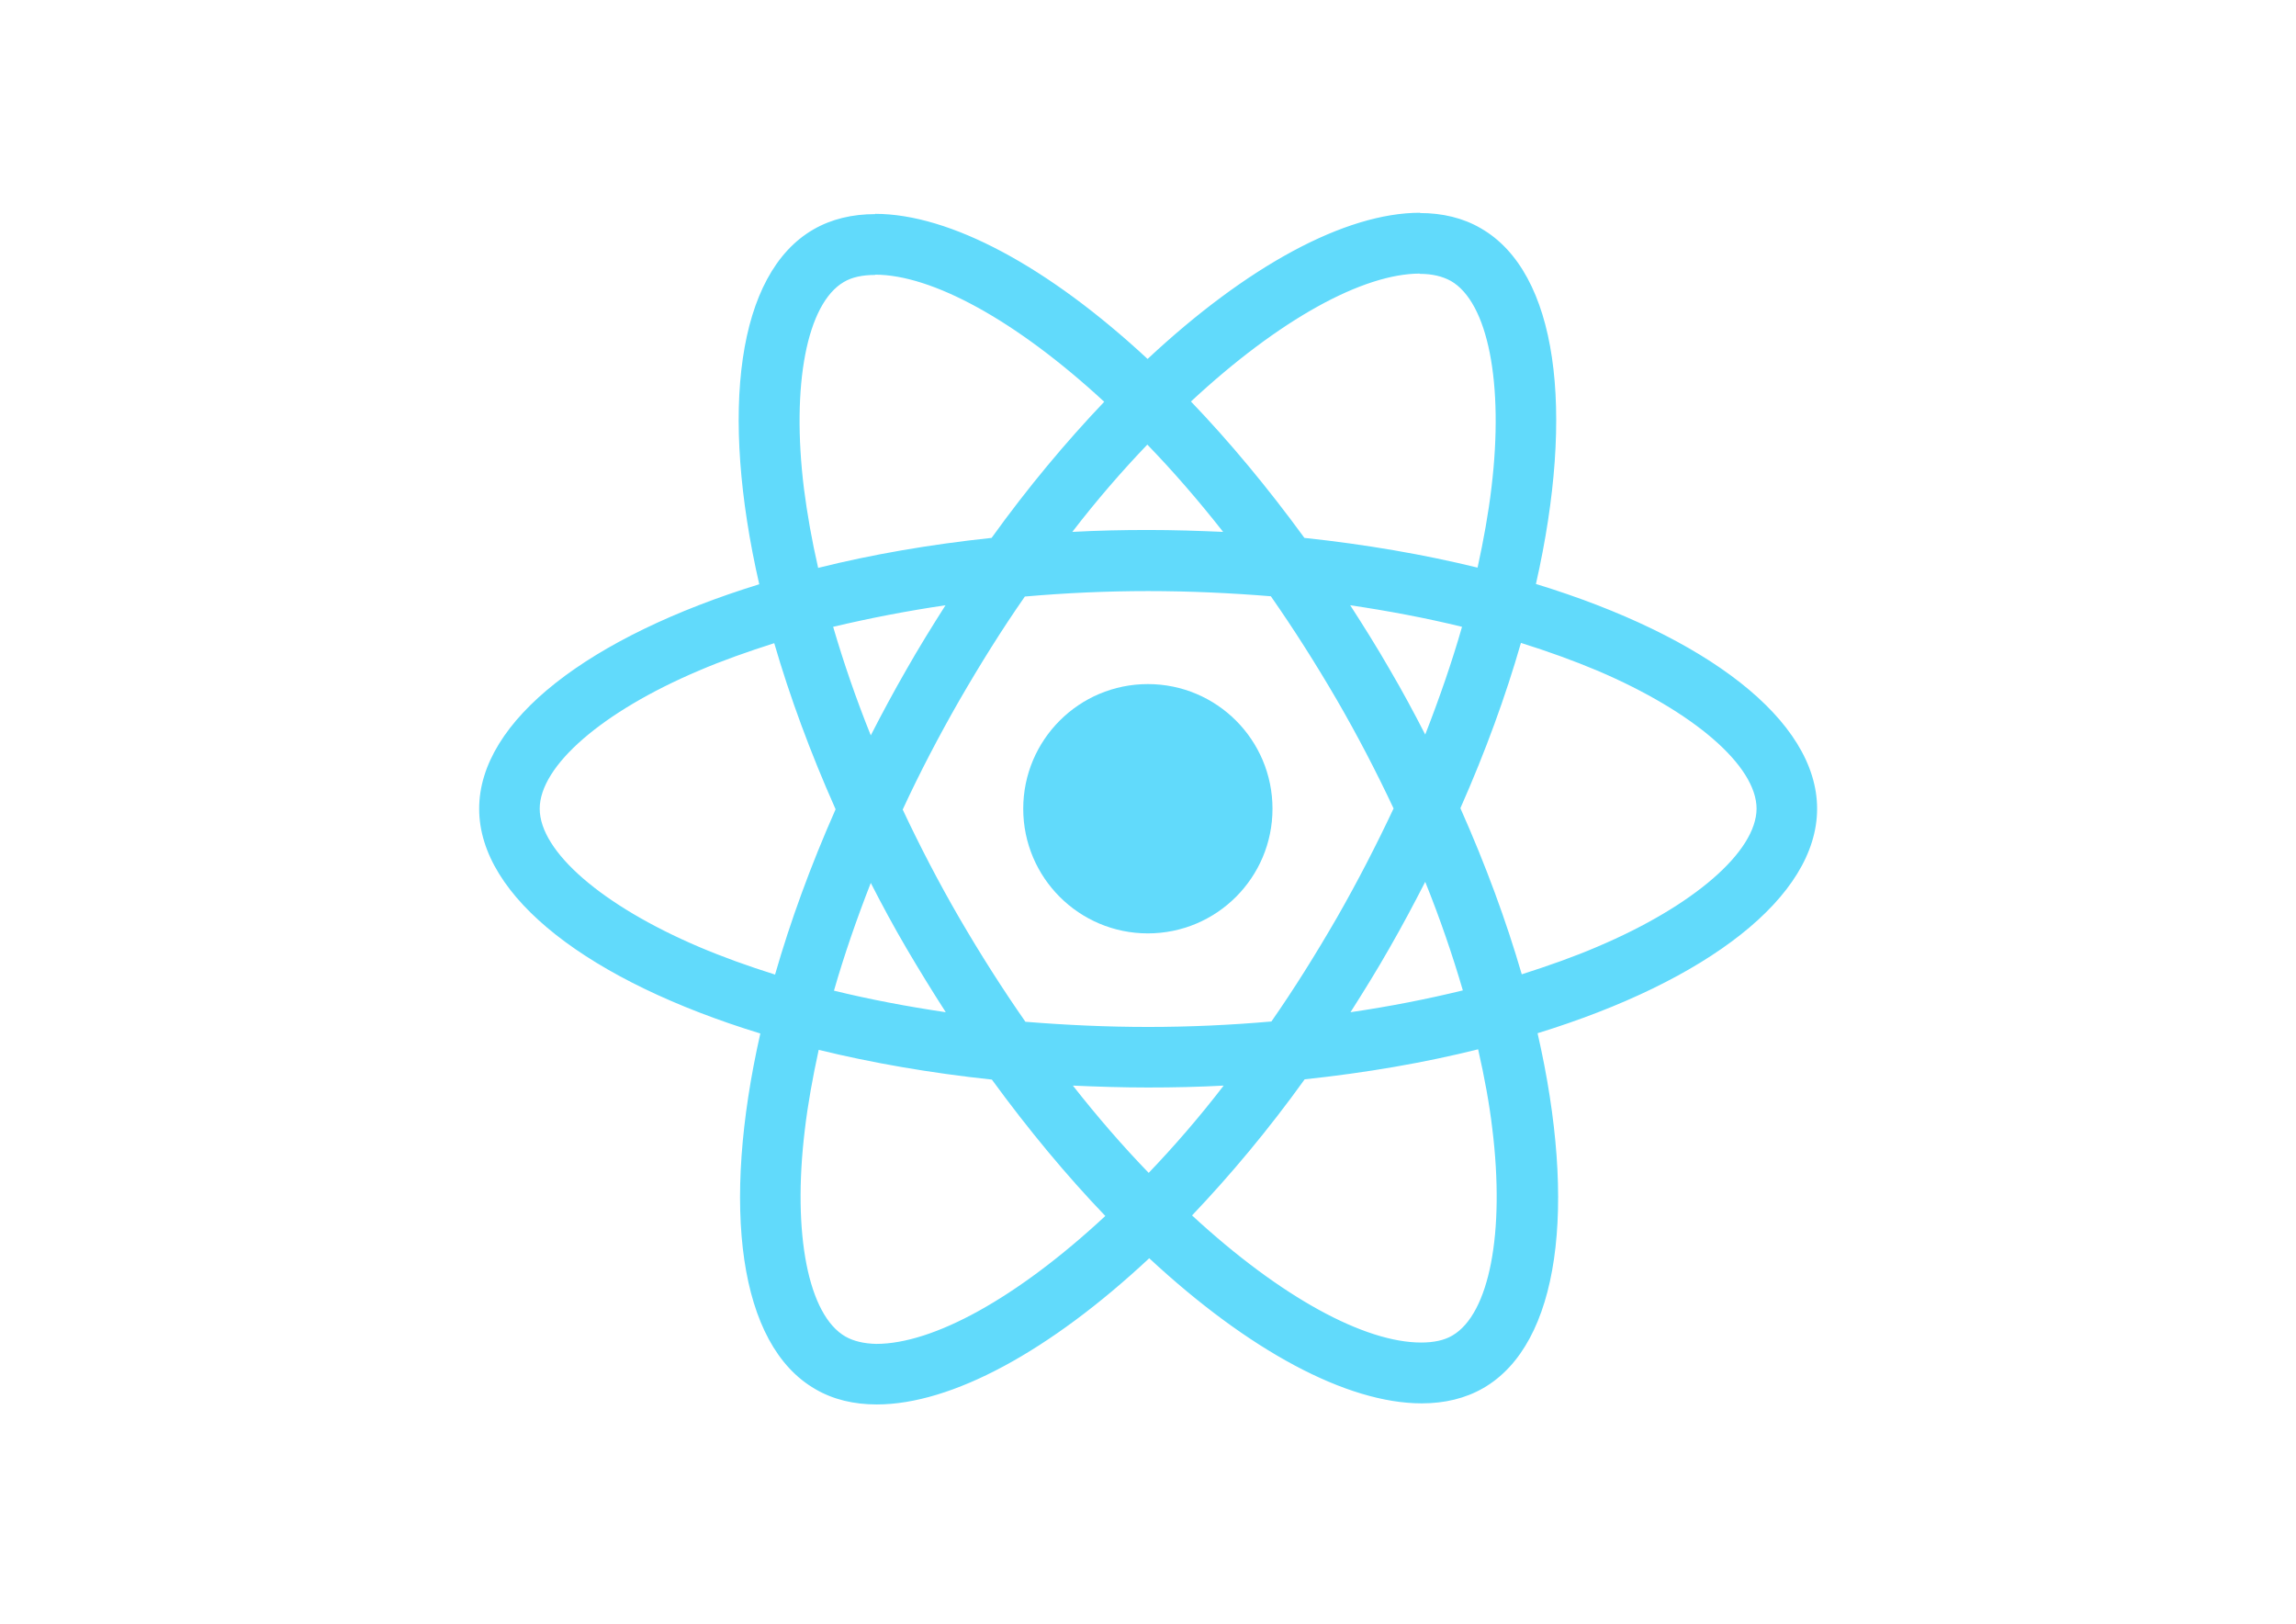
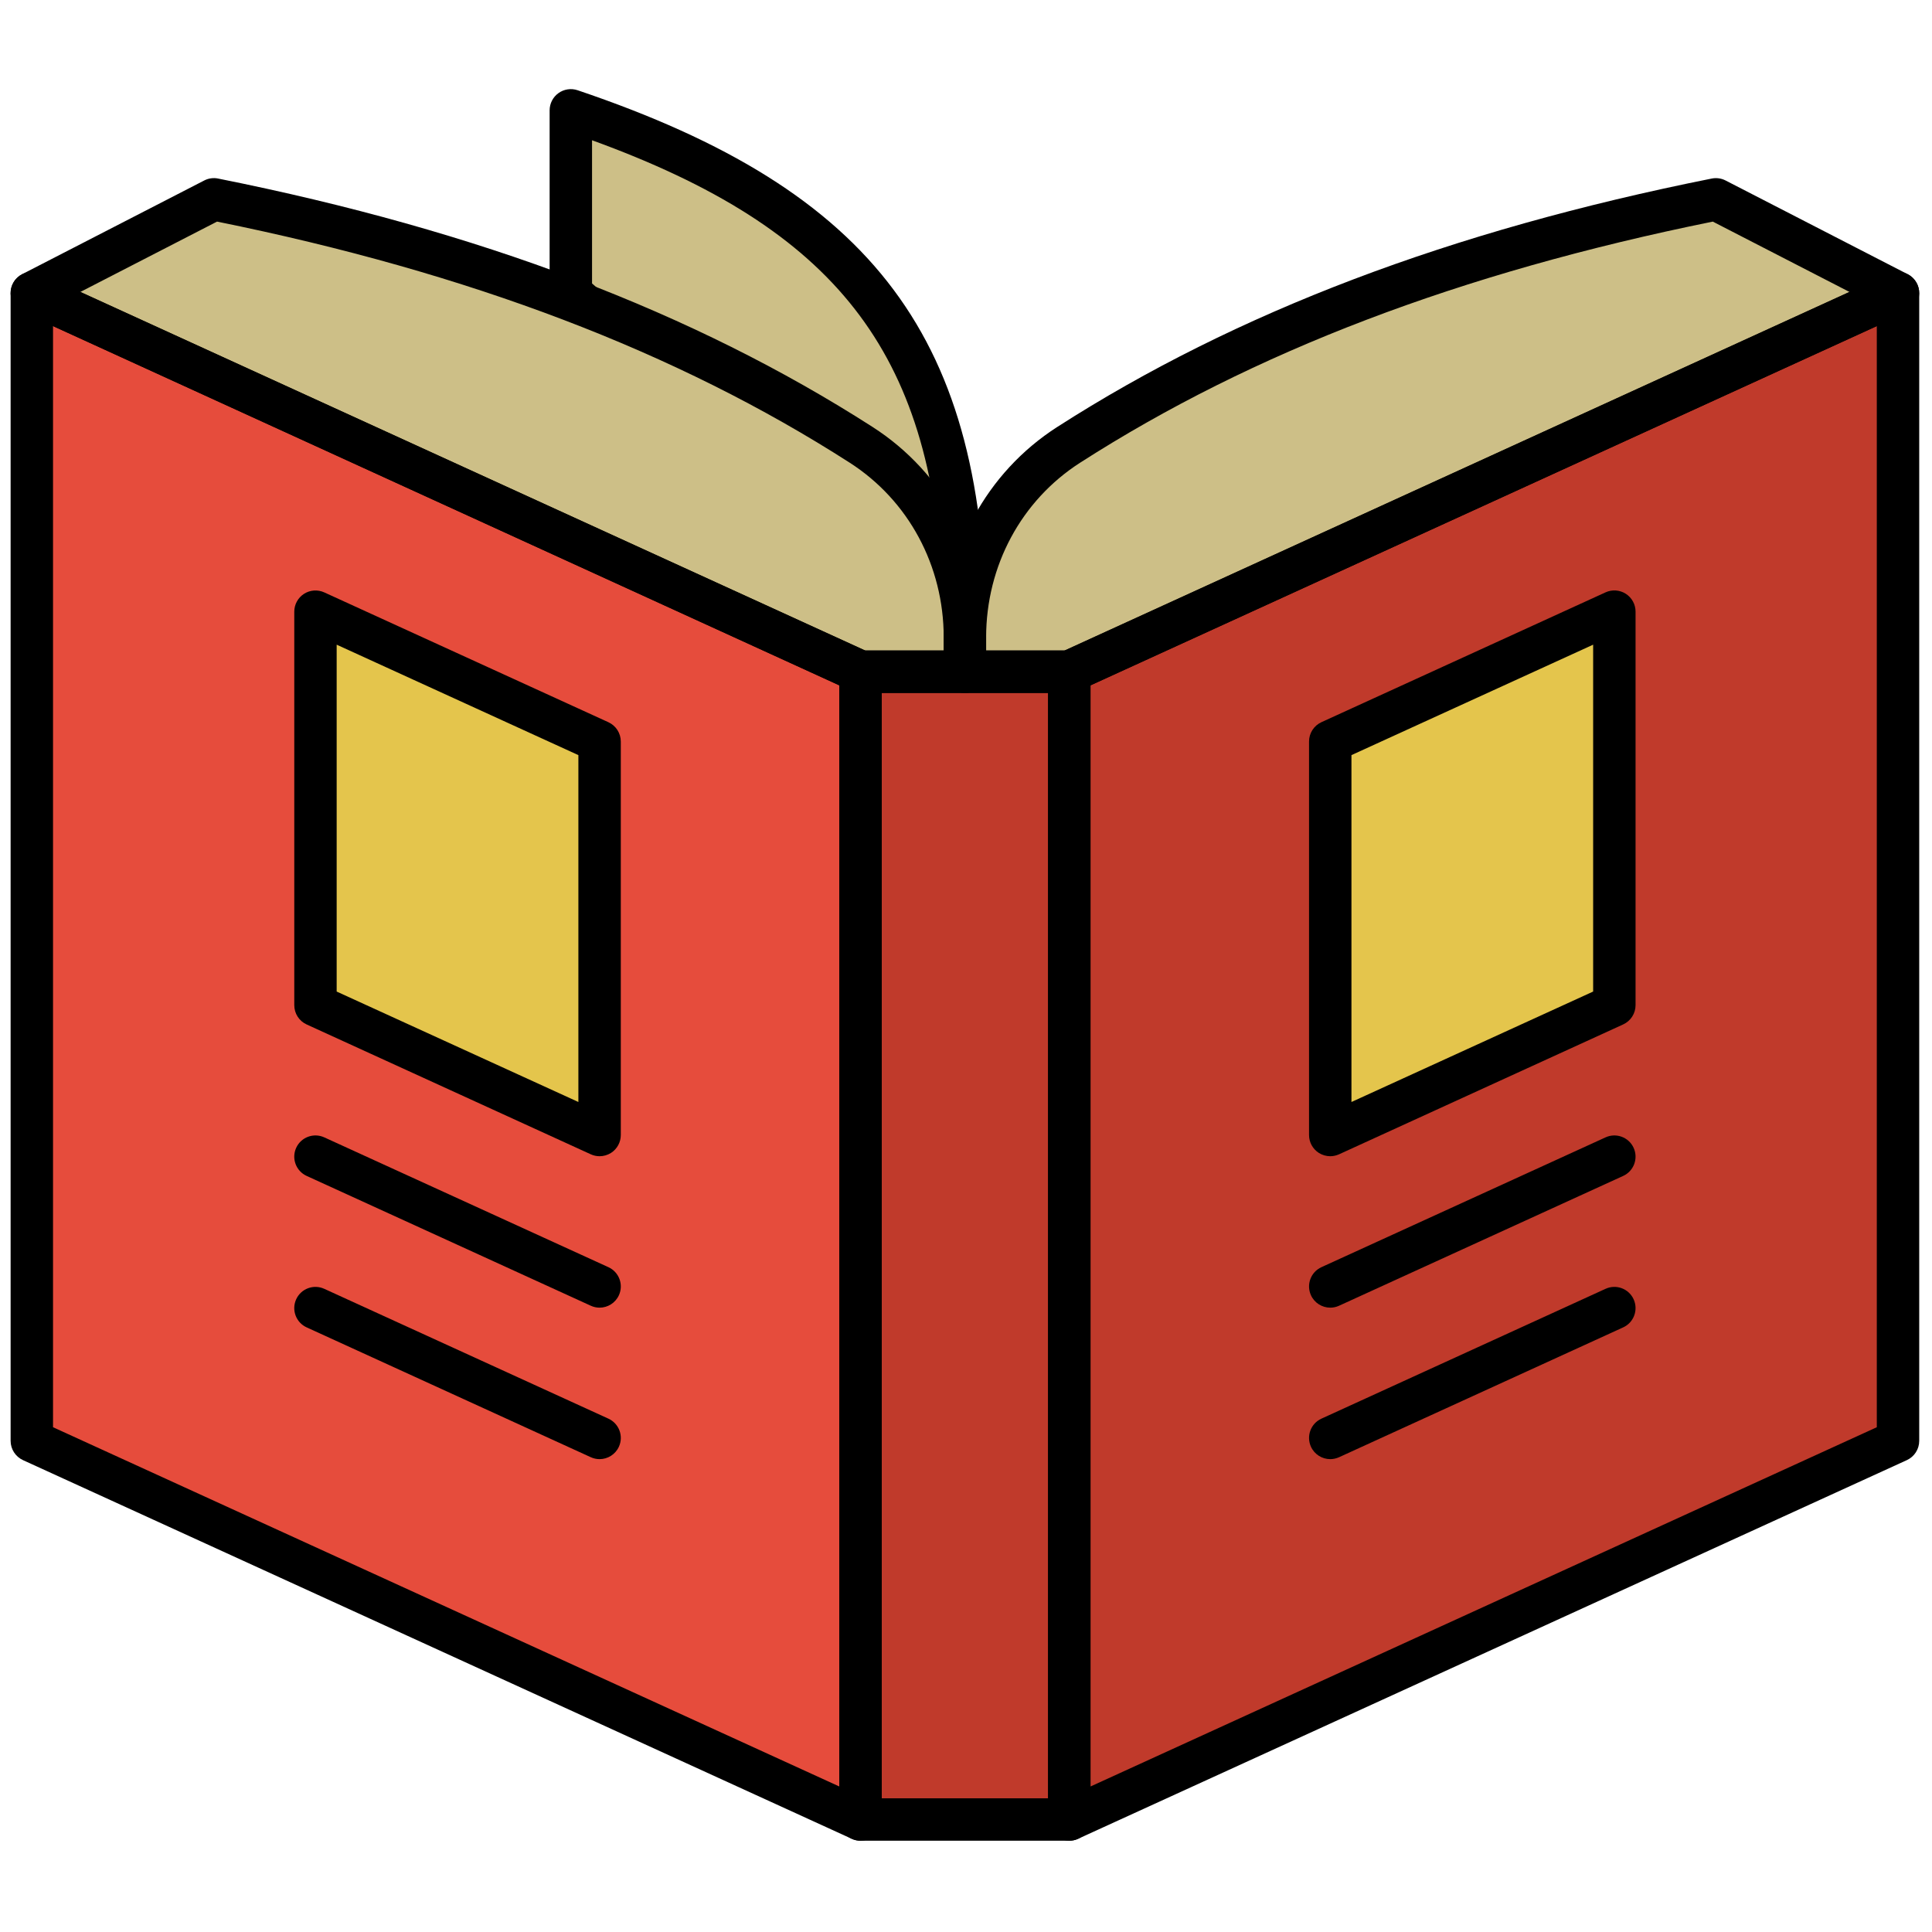
- <svg xmlns="http://www.w3.org/2000/svg" viewBox="0 0 841.9 595.3">
-   <g fill="#61DAFB">
-     <path d="M666.3 296.5c0-32.5-40.7-63.3-103.1-82.4 14.4-63.6 8-114.2-20.2-130.4-6.5-3.8-14.1-5.6-22.4-5.6v22.3c4.6 0 8.3.9 11.4 2.6 13.6 7.8 19.5 37.5 14.9 75.7-1.1 9.4-2.9 19.3-5.1 29.4-19.6-4.8-41-8.5-63.5-10.9-13.5-18.5-27.5-35.3-41.6-50 32.6-30.3 63.2-46.9 84-46.9V78c-27.5 0-63.5 19.6-99.9 53.6-36.4-33.8-72.4-53.2-99.9-53.2v22.3c20.7 0 51.4 16.5 84 46.6-14 14.7-28 31.4-41.3 49.9-22.6 2.4-44 6.1-63.6 11-2.3-10-4-19.7-5.2-29-4.7-38.2 1.1-67.9 14.6-75.8 3-1.8 6.9-2.6 11.5-2.6V78.5c-8.4 0-16 1.8-22.6 5.6-28.1 16.2-34.4 66.7-19.9 130.1-62.2 19.2-102.7 49.9-102.7 82.3 0 32.5 40.7 63.3 103.1 82.4-14.4 63.6-8 114.2 20.2 130.4 6.5 3.8 14.1 5.6 22.5 5.6 27.5 0 63.5-19.6 99.9-53.6 36.4 33.8 72.4 53.2 99.9 53.2 8.4 0 16-1.8 22.6-5.6 28.1-16.2 34.4-66.7 19.9-130.1 62-19.1 102.5-49.9 102.5-82.3zm-130.2-66.7c-3.7 12.9-8.3 26.2-13.5 39.5-4.1-8-8.4-16-13.1-24-4.6-8-9.5-15.8-14.4-23.4 14.2 2.1 27.9 4.7 41 7.9zm-45.8 106.5c-7.8 13.5-15.8 26.3-24.1 38.2-14.9 1.3-30 2-45.2 2-15.1 0-30.2-.7-45-1.9-8.3-11.9-16.4-24.6-24.2-38-7.6-13.1-14.5-26.4-20.8-39.8 6.2-13.4 13.2-26.8 20.7-39.9 7.8-13.5 15.8-26.3 24.1-38.2 14.9-1.3 30-2 45.2-2 15.1 0 30.2.7 45 1.9 8.3 11.9 16.4 24.6 24.2 38 7.6 13.1 14.5 26.4 20.8 39.8-6.3 13.4-13.2 26.8-20.7 39.9zm32.3-13c5.4 13.4 10 26.8 13.8 39.8-13.1 3.2-26.9 5.9-41.2 8 4.9-7.7 9.8-15.6 14.4-23.7 4.6-8 8.9-16.1 13-24.1zM421.2 430c-9.3-9.6-18.6-20.3-27.8-32 9 .4 18.2.7 27.5.7 9.4 0 18.7-.2 27.8-.7-9 11.7-18.3 22.4-27.5 32zm-74.4-58.9c-14.2-2.1-27.9-4.7-41-7.9 3.7-12.9 8.3-26.2 13.5-39.5 4.1 8 8.4 16 13.1 24 4.7 8 9.5 15.8 14.4 23.4zM420.7 163c9.3 9.6 18.6 20.3 27.8 32-9-.4-18.2-.7-27.5-.7-9.4 0-18.7.2-27.8.7 9-11.7 18.3-22.4 27.5-32zm-74 58.9c-4.9 7.7-9.8 15.6-14.4 23.7-4.6 8-8.9 16-13 24-5.4-13.4-10-26.8-13.8-39.8 13.1-3.1 26.9-5.8 41.2-7.9zm-90.5 125.2c-35.4-15.1-58.3-34.9-58.3-50.6 0-15.7 22.9-35.6 58.3-50.6 8.6-3.7 18-7 27.7-10.1 5.7 19.6 13.2 40 22.5 60.9-9.2 20.8-16.6 41.1-22.2 60.6-9.9-3.1-19.3-6.5-28-10.2zM310 490c-13.6-7.8-19.5-37.5-14.9-75.7 1.1-9.4 2.9-19.3 5.1-29.4 19.6 4.8 41 8.5 63.5 10.9 13.5 18.5 27.5 35.3 41.6 50-32.6 30.3-63.2 46.9-84 46.9-4.5-.1-8.3-1-11.3-2.7zm237.2-76.2c4.7 38.2-1.1 67.9-14.6 75.8-3 1.8-6.9 2.6-11.5 2.6-20.7 0-51.4-16.5-84-46.6 14-14.7 28-31.4 41.3-49.9 22.6-2.4 44-6.1 63.6-11 2.3 10.1 4.1 19.8 5.2 29.1zm38.5-66.7c-8.6 3.7-18 7-27.7 10.1-5.7-19.6-13.2-40-22.5-60.9 9.2-20.8 16.6-41.1 22.2-60.6 9.9 3.1 19.3 6.5 28.1 10.2 35.4 15.1 58.3 34.9 58.3 50.6-.1 15.7-23 35.6-58.4 50.6zM320.8 78.4z" />
-     <circle cx="420.9" cy="296.5" r="45.7" />
-     <path d="M520.5 78.1z" />
+ <svg xmlns="http://www.w3.org/2000/svg" version="1.1" width="256" height="256" viewBox="0 0 256 256" xml:space="preserve">
+   <defs>
+ </defs>
+   <g style="stroke: none; stroke-width: 0; stroke-dasharray: none; stroke-linecap: butt; stroke-linejoin: miter; stroke-miterlimit: 10; fill: none; fill-rule: nonzero; opacity: 1;" transform="translate(1.406593 1.406593) scale(2.81 2.81)">
+     <polygon points="89,67.44 49.92,85.3 49.92,31.17 89,13.32 " style="stroke: none; stroke-width: 1; stroke-dasharray: none; stroke-linecap: butt; stroke-linejoin: miter; stroke-miterlimit: 10; fill: rgb(192,58,43); fill-rule: nonzero; opacity: 1;" transform="  matrix(1 0 0 1 0 0) " />
+     <polygon points="1,67.44 40.08,85.3 40.08,31.17 1,13.32 " style="stroke: none; stroke-width: 1; stroke-dasharray: none; stroke-linecap: butt; stroke-linejoin: miter; stroke-miterlimit: 10; fill: rgb(230,76,60); fill-rule: nonzero; opacity: 1;" transform="  matrix(1 0 0 1 0 0) " />
+     <rect x="40.08" y="31.17" rx="0" ry="0" width="9.84" height="54.12" style="stroke: none; stroke-width: 1; stroke-dasharray: none; stroke-linecap: butt; stroke-linejoin: miter; stroke-miterlimit: 10; fill: rgb(192,58,43); fill-rule: nonzero; opacity: 1;" transform=" matrix(1 0 0 1 0 0) " />
+     <polygon points="75.62,46.9 62.23,53.02 62.23,34.46 75.62,28.34 " style="stroke: none; stroke-width: 1; stroke-dasharray: none; stroke-linecap: butt; stroke-linejoin: miter; stroke-miterlimit: 10; fill: rgb(228,197,76); fill-rule: nonzero; opacity: 1;" transform="  matrix(1 0 0 1 0 0) " />
+     <polygon points="14.38,46.9 27.77,53.02 27.77,34.46 14.38,28.34 " style="stroke: none; stroke-width: 1; stroke-dasharray: none; stroke-linecap: butt; stroke-linejoin: miter; stroke-miterlimit: 10; fill: rgb(228,197,76); fill-rule: nonzero; opacity: 1;" transform="  matrix(1 0 0 1 0 0) " />
+     <path d="M 62.227 54.021 c -0.188 0 -0.377 -0.054 -0.541 -0.158 c -0.286 -0.185 -0.459 -0.501 -0.459 -0.842 V 34.464 c 0 -0.392 0.229 -0.747 0.584 -0.91 l 13.397 -6.122 c 0.31 -0.141 0.669 -0.117 0.957 0.068 c 0.286 0.184 0.459 0.501 0.459 0.841 v 18.556 c 0 0.392 -0.229 0.747 -0.584 0.909 L 62.643 53.93 C 62.51 53.99 62.368 54.021 62.227 54.021 z M 63.227 35.107 v 16.357 l 11.397 -5.208 V 29.899 L 63.227 35.107 z M 75.624 46.898 h 0.01 H 75.624 z" style="stroke: none; stroke-width: 1; stroke-dasharray: none; stroke-linecap: butt; stroke-linejoin: miter; stroke-miterlimit: 10; fill: rgb(0,0,0); fill-rule: nonzero; opacity: 1;" transform=" matrix(1 0 0 1 0 0) " stroke-linecap="round" />
+     <path d="M 45 29.558 c 0 -14.278 -5.541 -20.45 -18.583 -24.855 v 8.617 L 45 29.558 z" style="stroke: none; stroke-width: 1; stroke-dasharray: none; stroke-linecap: butt; stroke-linejoin: miter; stroke-miterlimit: 10; fill: rgb(205,191,135); fill-rule: nonzero; opacity: 1;" transform=" matrix(1 0 0 1 0 0) " stroke-linecap="round" />
+     <path d="M 45 30.558 c -0.237 0 -0.472 -0.084 -0.658 -0.247 L 25.759 14.073 c -0.217 -0.19 -0.342 -0.464 -0.342 -0.753 V 4.703 c 0 -0.322 0.155 -0.625 0.417 -0.813 s 0.598 -0.238 0.903 -0.135 C 40.779 8.499 46 15.492 46 29.558 c 0 0.392 -0.229 0.748 -0.586 0.911 C 45.281 30.529 45.14 30.558 45 30.558 z M 27.417 12.866 l 16.534 14.448 c -0.51 -11.246 -5.063 -17.034 -16.534 -21.201 V 12.866 z" style="stroke: none; stroke-width: 1; stroke-dasharray: none; stroke-linecap: butt; stroke-linejoin: miter; stroke-miterlimit: 10; fill: rgb(0,0,0); fill-rule: nonzero; opacity: 1;" transform=" matrix(1 0 0 1 0 0) " stroke-linecap="round" />
+     <path d="M 45 31.174 v -1.616 c 0 -3.658 -1.816 -7.109 -4.896 -9.084 C 31.146 14.727 20.799 11.142 9.588 8.9 c 0 0 -8.588 4.42 -8.588 4.42 l 39.078 17.855 H 45 z" style="stroke: none; stroke-width: 1; stroke-dasharray: none; stroke-linecap: butt; stroke-linejoin: miter; stroke-miterlimit: 10; fill: rgb(205,191,135); fill-rule: nonzero; opacity: 1;" transform=" matrix(1 0 0 1 0 0) " stroke-linecap="round" />
+     <path d="M 45 31.174 v -1.616 c 0 -3.658 1.816 -7.109 4.896 -9.084 c 8.959 -5.747 19.306 -9.332 30.517 -11.574 c 0 0 8.588 4.42 8.588 4.42 L 49.922 31.174 H 45 z" style="stroke: none; stroke-width: 1; stroke-dasharray: none; stroke-linecap: butt; stroke-linejoin: miter; stroke-miterlimit: 10; fill: rgb(205,191,135); fill-rule: nonzero; opacity: 1;" transform=" matrix(1 0 0 1 0 0) " stroke-linecap="round" />
+     <path d="M 62.228 61.162 c -0.38 0 -0.742 -0.217 -0.91 -0.584 c -0.229 -0.503 -0.009 -1.096 0.493 -1.325 l 13.397 -6.121 c 0.504 -0.23 1.096 -0.008 1.325 0.493 c 0.229 0.503 0.009 1.096 -0.493 1.325 l -13.397 6.121 C 62.508 61.133 62.366 61.162 62.228 61.162 z" style="stroke: none; stroke-width: 1; stroke-dasharray: none; stroke-linecap: butt; stroke-linejoin: miter; stroke-miterlimit: 10; fill: rgb(0,0,0); fill-rule: nonzero; opacity: 1;" transform=" matrix(1 0 0 1 0 0) " stroke-linecap="round" />
+     <path d="M 62.228 68.305 c -0.38 0 -0.742 -0.217 -0.91 -0.584 c -0.229 -0.503 -0.009 -1.096 0.493 -1.325 l 13.397 -6.122 c 0.504 -0.231 1.096 -0.009 1.325 0.493 c 0.229 0.503 0.009 1.096 -0.493 1.325 l -13.397 6.122 C 62.508 68.275 62.366 68.305 62.228 68.305 z" style="stroke: none; stroke-width: 1; stroke-dasharray: none; stroke-linecap: butt; stroke-linejoin: miter; stroke-miterlimit: 10; fill: rgb(0,0,0); fill-rule: nonzero; opacity: 1;" transform=" matrix(1 0 0 1 0 0) " stroke-linecap="round" />
+     <path d="M 27.773 54.021 c -0.142 0 -0.283 -0.03 -0.416 -0.091 L 13.96 47.808 c -0.356 -0.162 -0.584 -0.518 -0.584 -0.909 V 28.343 c 0 -0.34 0.173 -0.657 0.459 -0.841 c 0.286 -0.184 0.646 -0.209 0.956 -0.068 l 13.398 6.122 c 0.356 0.163 0.584 0.518 0.584 0.91 v 18.556 c 0 0.341 -0.173 0.657 -0.459 0.842 C 28.15 53.967 27.962 54.021 27.773 54.021 z M 15.375 46.256 l 11.398 5.208 V 35.107 l -11.398 -5.208 V 46.256 z" style="stroke: none; stroke-width: 1; stroke-dasharray: none; stroke-linecap: butt; stroke-linejoin: miter; stroke-miterlimit: 10; fill: rgb(0,0,0); fill-rule: nonzero; opacity: 1;" transform=" matrix(1 0 0 1 0 0) " stroke-linecap="round" />
+     <path d="M 27.773 61.162 c -0.139 0 -0.28 -0.029 -0.415 -0.091 L 13.96 54.95 c -0.502 -0.229 -0.724 -0.822 -0.494 -1.325 c 0.229 -0.502 0.821 -0.723 1.325 -0.493 l 13.398 6.121 c 0.502 0.229 0.724 0.822 0.494 1.325 C 28.515 60.945 28.152 61.162 27.773 61.162 z" style="stroke: none; stroke-width: 1; stroke-dasharray: none; stroke-linecap: butt; stroke-linejoin: miter; stroke-miterlimit: 10; fill: rgb(0,0,0); fill-rule: nonzero; opacity: 1;" transform=" matrix(1 0 0 1 0 0) " stroke-linecap="round" />
+     <path d="M 27.773 68.305 c -0.139 0 -0.28 -0.029 -0.415 -0.091 L 13.96 62.092 c -0.502 -0.229 -0.724 -0.822 -0.494 -1.325 c 0.229 -0.502 0.821 -0.723 1.325 -0.493 l 13.398 6.122 c 0.502 0.229 0.724 0.822 0.494 1.325 C 28.515 68.088 28.152 68.305 27.773 68.305 z" style="stroke: none; stroke-width: 1; stroke-dasharray: none; stroke-linecap: butt; stroke-linejoin: miter; stroke-miterlimit: 10; fill: rgb(0,0,0); fill-rule: nonzero; opacity: 1;" transform=" matrix(1 0 0 1 0 0) " stroke-linecap="round" />
+     <path d="M 49.922 86.298 c -0.188 0 -0.377 -0.054 -0.541 -0.159 c -0.286 -0.184 -0.459 -0.5 -0.459 -0.841 V 31.174 c 0 -0.392 0.229 -0.747 0.584 -0.91 L 88.584 12.41 c 0.309 -0.141 0.669 -0.117 0.957 0.068 C 89.827 12.663 90 12.979 90 13.32 v 54.123 c 0 0.392 -0.229 0.747 -0.584 0.909 L 50.338 86.207 C 50.205 86.268 50.063 86.298 49.922 86.298 z M 50.922 31.817 v 51.924 L 88 66.8 V 14.876 L 50.922 31.817 z M 89 67.442 h 0.01 H 89 z" style="stroke: none; stroke-width: 1; stroke-dasharray: none; stroke-linecap: butt; stroke-linejoin: miter; stroke-miterlimit: 10; fill: rgb(0,0,0); fill-rule: nonzero; opacity: 1;" transform=" matrix(1 0 0 1 0 0) " stroke-linecap="round" />
+     <path d="M 40.078 86.298 c -0.141 0 -0.283 -0.03 -0.416 -0.091 L 0.584 68.352 C 0.229 68.189 0 67.834 0 67.442 V 13.32 c 0 -0.34 0.173 -0.657 0.459 -0.841 c 0.286 -0.184 0.646 -0.21 0.956 -0.068 l 39.078 17.854 c 0.356 0.163 0.584 0.518 0.584 0.91 v 54.124 c 0 0.341 -0.173 0.657 -0.459 0.841 C 40.455 86.244 40.267 86.298 40.078 86.298 z M 2 66.8 l 37.078 16.941 V 31.817 L 2 14.876 V 66.8 z" style="stroke: none; stroke-width: 1; stroke-dasharray: none; stroke-linecap: butt; stroke-linejoin: miter; stroke-miterlimit: 10; fill: rgb(0,0,0); fill-rule: nonzero; opacity: 1;" transform=" matrix(1 0 0 1 0 0) " stroke-linecap="round" />
+     <path d="M 49.922 86.298 h -9.844 c -0.552 0 -1 -0.447 -1 -1 V 31.174 c 0 -0.552 0.448 -1 1 -1 h 9.844 c 0.553 0 1 0.448 1 1 v 54.124 C 50.922 85.851 50.475 86.298 49.922 86.298 z M 41.078 84.298 h 7.844 V 32.174 h -7.844 V 84.298 z" style="stroke: none; stroke-width: 1; stroke-dasharray: none; stroke-linecap: butt; stroke-linejoin: miter; stroke-miterlimit: 10; fill: rgb(0,0,0); fill-rule: nonzero; opacity: 1;" transform=" matrix(1 0 0 1 0 0) " stroke-linecap="round" />
+     <path d="M 45 32.174 h -4.922 c -0.144 0 -0.285 -0.031 -0.416 -0.09 L 0.584 14.229 C 0.236 14.07 0.009 13.726 0 13.343 c -0.009 -0.383 0.201 -0.737 0.542 -0.913 l 8.588 -4.42 c 0.201 -0.104 0.433 -0.137 0.654 -0.091 c 12.32 2.463 22.415 6.295 30.86 11.713 C 43.998 21.784 46 25.494 46 29.558 v 1.616 C 46 31.727 45.552 32.174 45 32.174 z M 40.296 30.174 H 44 v -0.616 c 0 -3.379 -1.658 -6.461 -4.436 -8.242 C 31.411 16.085 21.65 12.365 9.734 9.949 l -6.445 3.317 L 40.296 30.174 z" style="stroke: none; stroke-width: 1; stroke-dasharray: none; stroke-linecap: butt; stroke-linejoin: miter; stroke-miterlimit: 10; fill: rgb(0,0,0); fill-rule: nonzero; opacity: 1;" transform=" matrix(1 0 0 1 0 0) " stroke-linecap="round" />
+     <path d="M 49.922 32.174 H 45 c -0.552 0 -1 -0.448 -1 -1 v -1.616 c 0 -4.064 2.002 -7.774 5.355 -9.926 c 8.446 -5.418 18.541 -9.25 30.86 -11.713 c 0.224 -0.045 0.453 -0.012 0.654 0.091 l 8.588 4.42 c 0.34 0.175 0.551 0.53 0.542 0.913 s -0.236 0.727 -0.584 0.886 L 50.338 32.084 C 50.207 32.144 50.065 32.174 49.922 32.174 z M 46 30.174 h 3.704 l 37.007 -16.908 l -6.445 -3.317 c -11.914 2.416 -21.675 6.135 -29.83 11.367 C 47.658 23.097 46 26.179 46 29.558 V 30.174 z" style="stroke: none; stroke-width: 1; stroke-dasharray: none; stroke-linecap: butt; stroke-linejoin: miter; stroke-miterlimit: 10; fill: rgb(0,0,0); fill-rule: nonzero; opacity: 1;" transform=" matrix(1 0 0 1 0 0) " stroke-linecap="round" />
  </g>
</svg>
